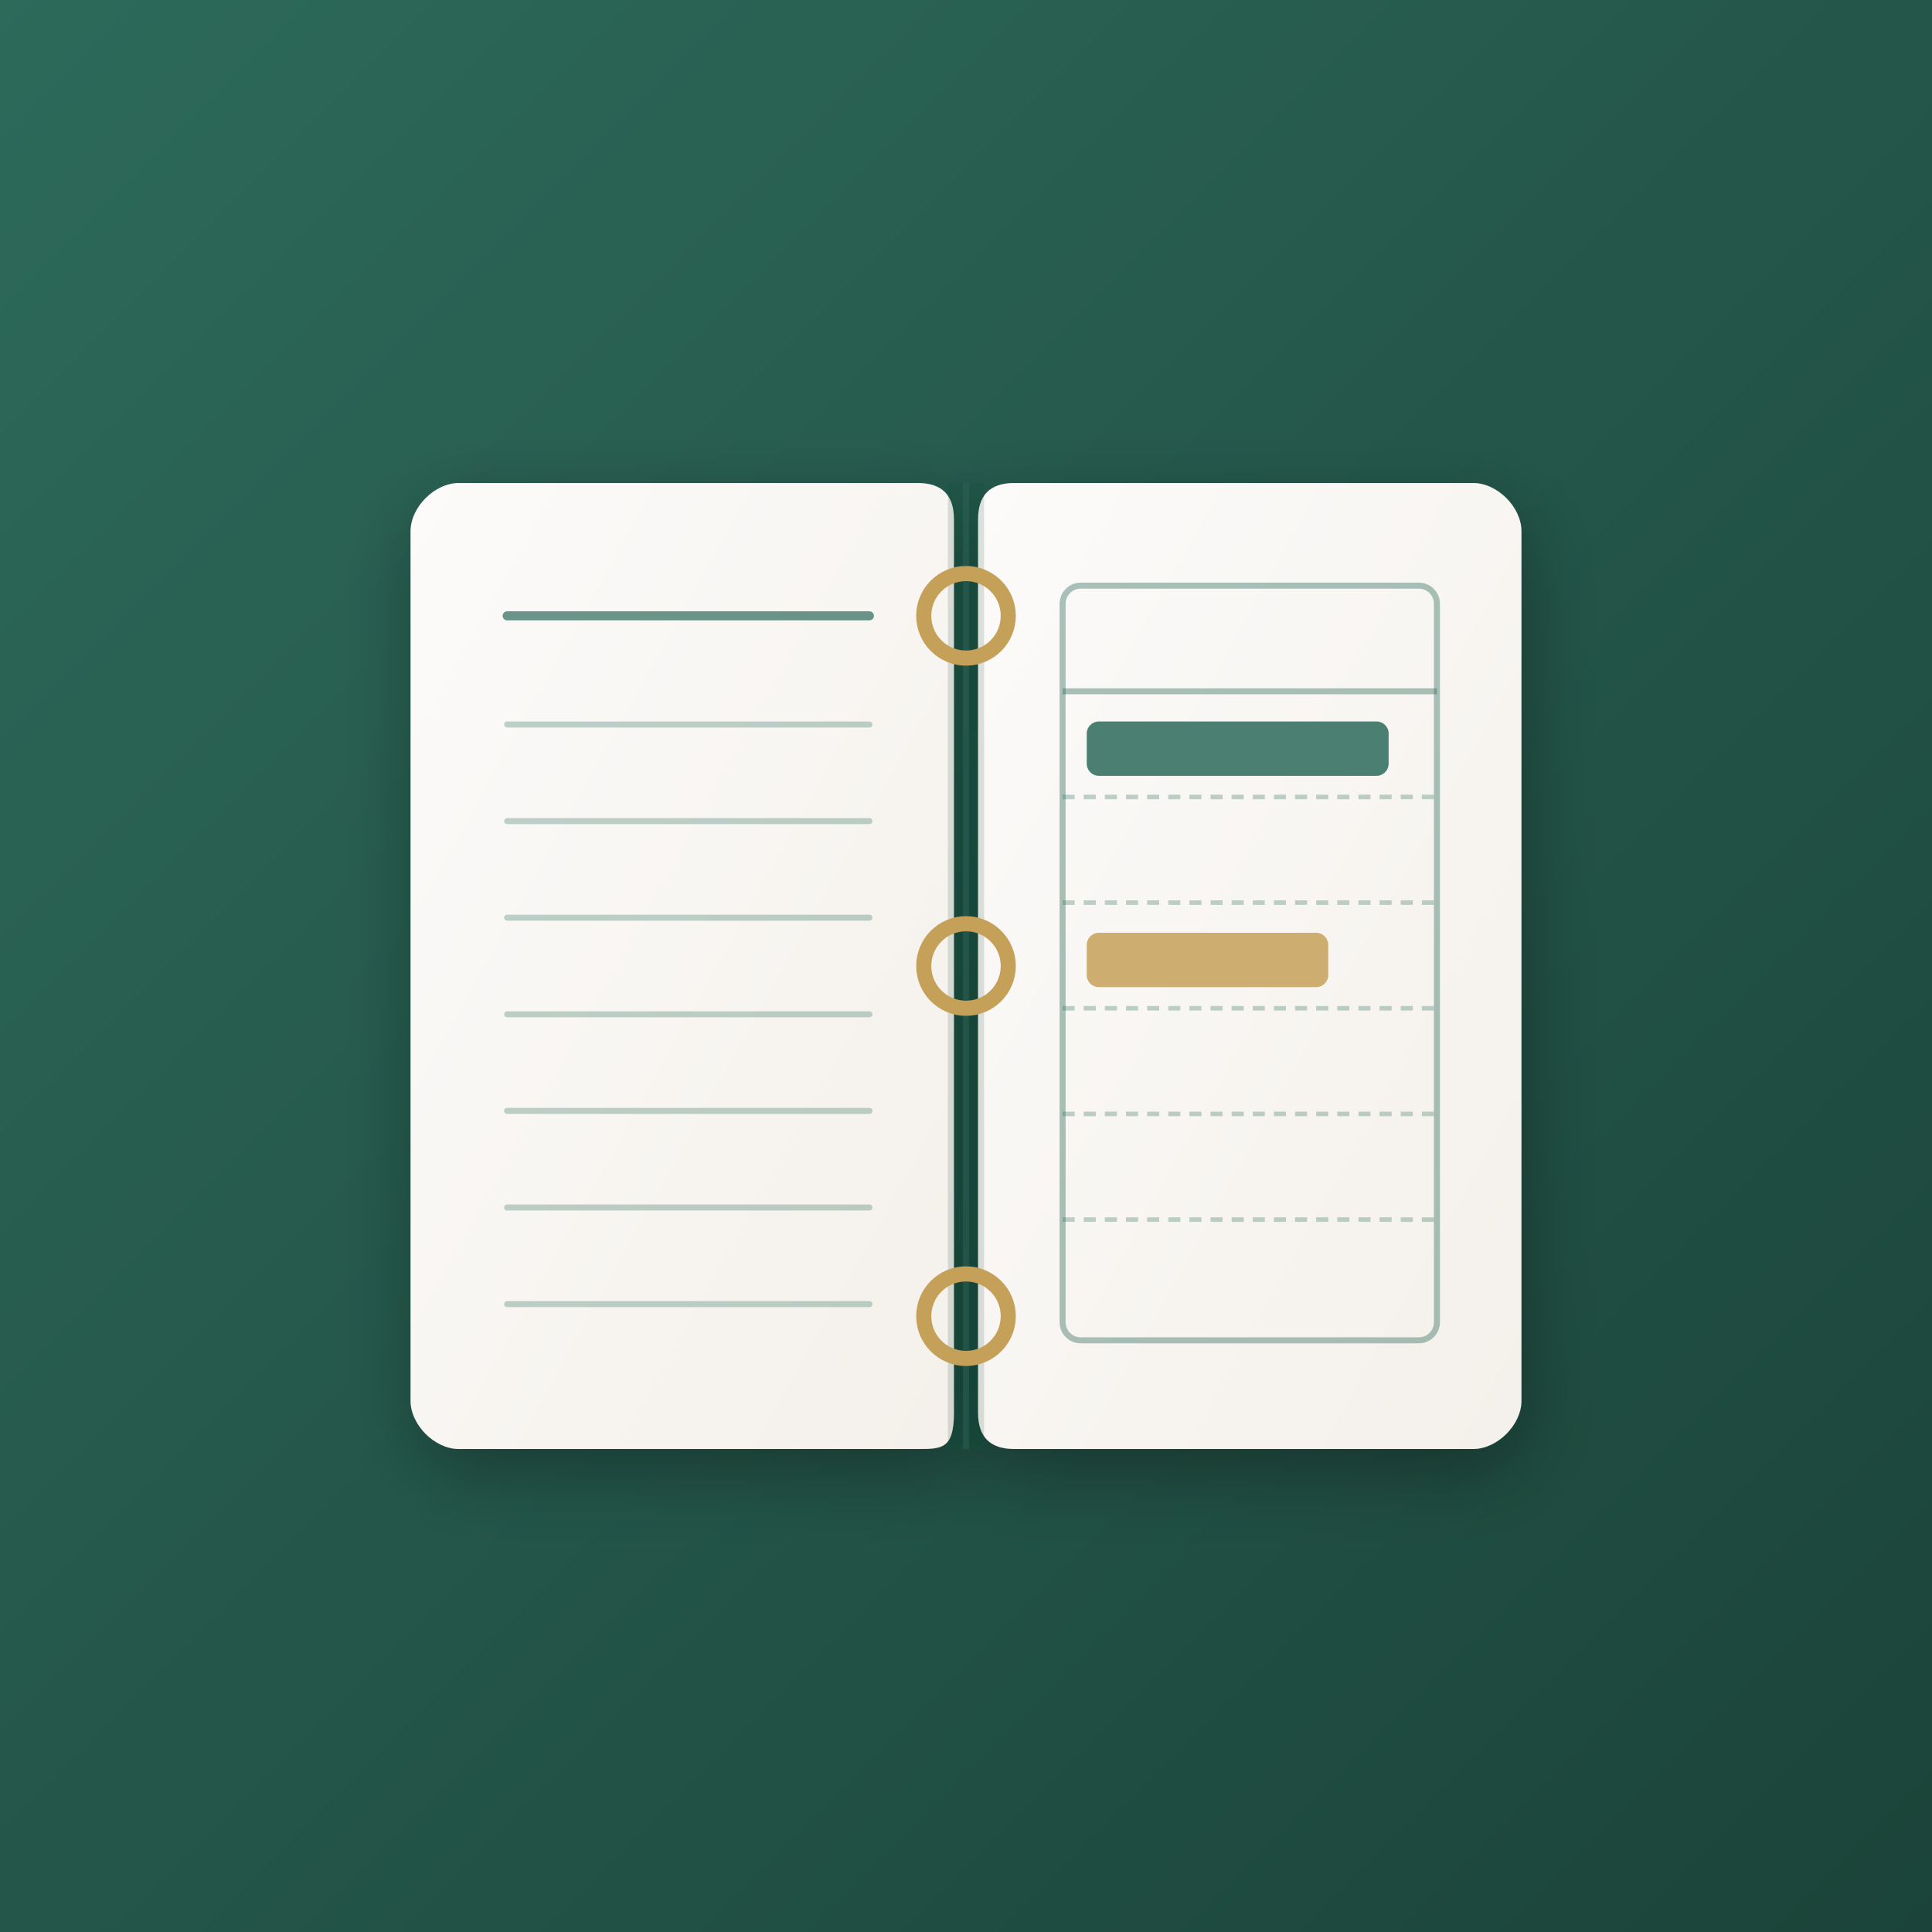
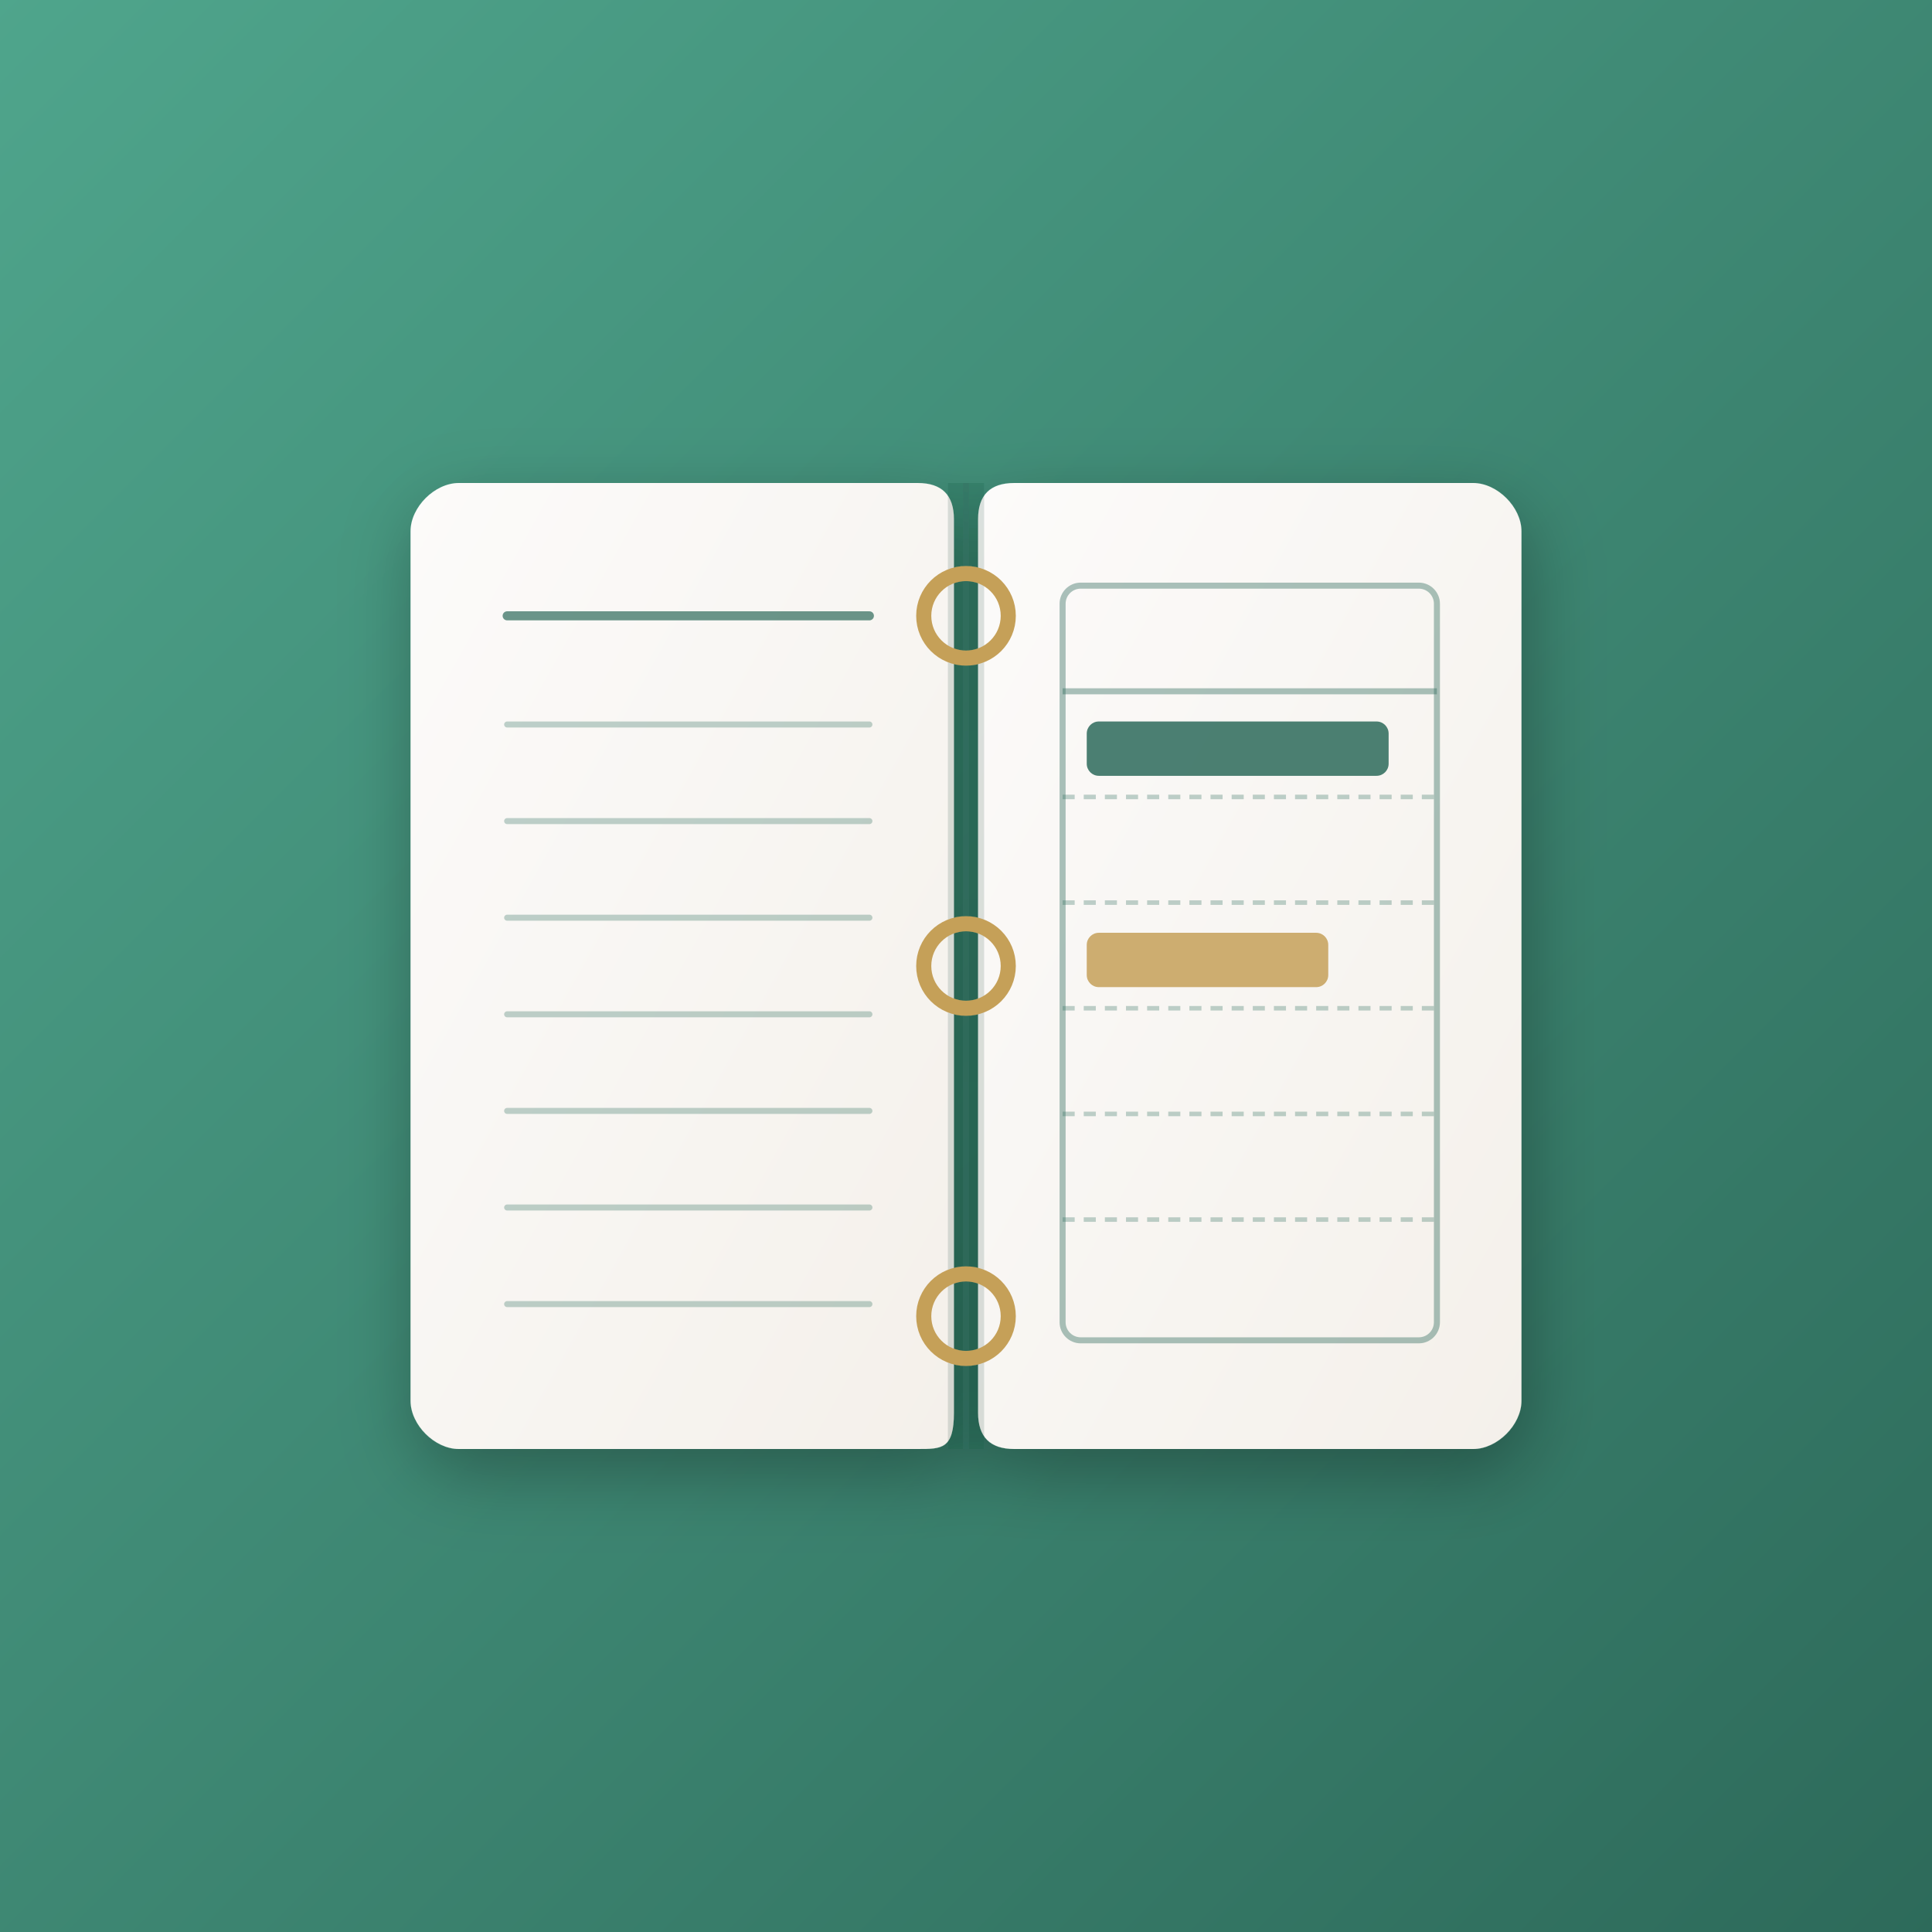
<svg xmlns="http://www.w3.org/2000/svg" viewBox="0 0 512 512" width="512" height="512">
  <defs>
    <linearGradient id="bg" x1="0%" y1="0%" x2="100%" y2="100%">
-       <stop offset="0%" stop-color="#2d6a5a" />
-       <stop offset="100%" stop-color="#1b4339" />
+       <stop offset="0%" stop-color="#4fa58c" />
+       <stop offset="100%" stop-color="#2d6a5a" />
    </linearGradient>
    <linearGradient id="binder" x1="0%" y1="0%" x2="100%" y2="100%">
      <stop offset="0%" stop-color="#fcfbfa" />
      <stop offset="100%" stop-color="#f4f0ea" />
    </linearGradient>
    <filter id="shadow" x="-10%" y="-10%" width="130%" height="130%">
      <feDropShadow dx="2" dy="8" stdDeviation="12" flood-color="#000" flood-opacity="0.3" />
    </filter>
  </defs>
  <rect width="512" height="512" fill="url(#bg)" />
  <g transform="translate(51.2 51.2) scale(0.8)">
    <g filter="url(#shadow)">
      <path d="M 88,96 L 240,96 C 248,96 252,100 252,108 L 252,404 C 252,416 248,416 240,416 L 88,416 C 80,416 72,408 72,400 L 72,112 C 72,104 80,96 88,96 Z" fill="url(#binder)" />
      <path d="M 272,96 L 424,96 C 432,96 440,104 440,112 L 440,400 C 440,408 432,416 424,416 L 272,416 C 264,416 260,412 260,404 L 260,108 C 260,100 264,96 272,96 Z" fill="url(#binder)" />
      <rect x="250" y="96" width="12" height="320" fill="#1b4339" opacity="0.15" />
      <line x1="256" y1="96" x2="256" y2="416" stroke="#2d6a5a" stroke-width="2" opacity="0.3" />
      <circle cx="256" cy="140" r="14" fill="none" stroke="#c5a059" stroke-width="5" />
      <circle cx="256" cy="256" r="14" fill="none" stroke="#c5a059" stroke-width="5" />
      <circle cx="256" cy="372" r="14" fill="none" stroke="#c5a059" stroke-width="5" />
      <line x1="104" y1="140" x2="224" y2="140" stroke="#2d6a5a" stroke-width="3" stroke-linecap="round" opacity="0.7" />
      <line x1="104" y1="176" x2="224" y2="176" stroke="#2d6a5a" stroke-width="2" stroke-linecap="round" opacity="0.3" />
      <line x1="104" y1="208" x2="224" y2="208" stroke="#2d6a5a" stroke-width="2" stroke-linecap="round" opacity="0.3" />
      <line x1="104" y1="240" x2="224" y2="240" stroke="#2d6a5a" stroke-width="2" stroke-linecap="round" opacity="0.3" />
      <line x1="104" y1="272" x2="224" y2="272" stroke="#2d6a5a" stroke-width="2" stroke-linecap="round" opacity="0.3" />
      <line x1="104" y1="304" x2="224" y2="304" stroke="#2d6a5a" stroke-width="2" stroke-linecap="round" opacity="0.3" />
      <line x1="104" y1="336" x2="224" y2="336" stroke="#2d6a5a" stroke-width="2" stroke-linecap="round" opacity="0.3" />
      <line x1="104" y1="368" x2="224" y2="368" stroke="#2d6a5a" stroke-width="2" stroke-linecap="round" opacity="0.3" />
      <rect x="288" y="130" width="124" height="250" rx="6" fill="none" stroke="#2d6a5a" stroke-width="2" opacity="0.4" />
      <line x1="288" y1="165" x2="412" y2="165" stroke="#2d6a5a" stroke-width="2" opacity="0.4" />
      <line x1="288" y1="200" x2="412" y2="200" stroke="#2d6a5a" stroke-width="1.5" stroke-dasharray="4 3" opacity="0.3" />
      <line x1="288" y1="235" x2="412" y2="235" stroke="#2d6a5a" stroke-width="1.5" stroke-dasharray="4 3" opacity="0.3" />
      <line x1="288" y1="270" x2="412" y2="270" stroke="#2d6a5a" stroke-width="1.5" stroke-dasharray="4 3" opacity="0.3" />
      <line x1="288" y1="305" x2="412" y2="305" stroke="#2d6a5a" stroke-width="1.5" stroke-dasharray="4 3" opacity="0.3" />
      <line x1="288" y1="340" x2="412" y2="340" stroke="#2d6a5a" stroke-width="1.5" stroke-dasharray="4 3" opacity="0.3" />
      <rect x="296" y="175" width="100" height="18" rx="4" fill="#2d6a5a" opacity="0.85" />
      <rect x="296" y="245" width="80" height="18" rx="4" fill="#c5a059" opacity="0.85" />
    </g>
  </g>
</svg>
